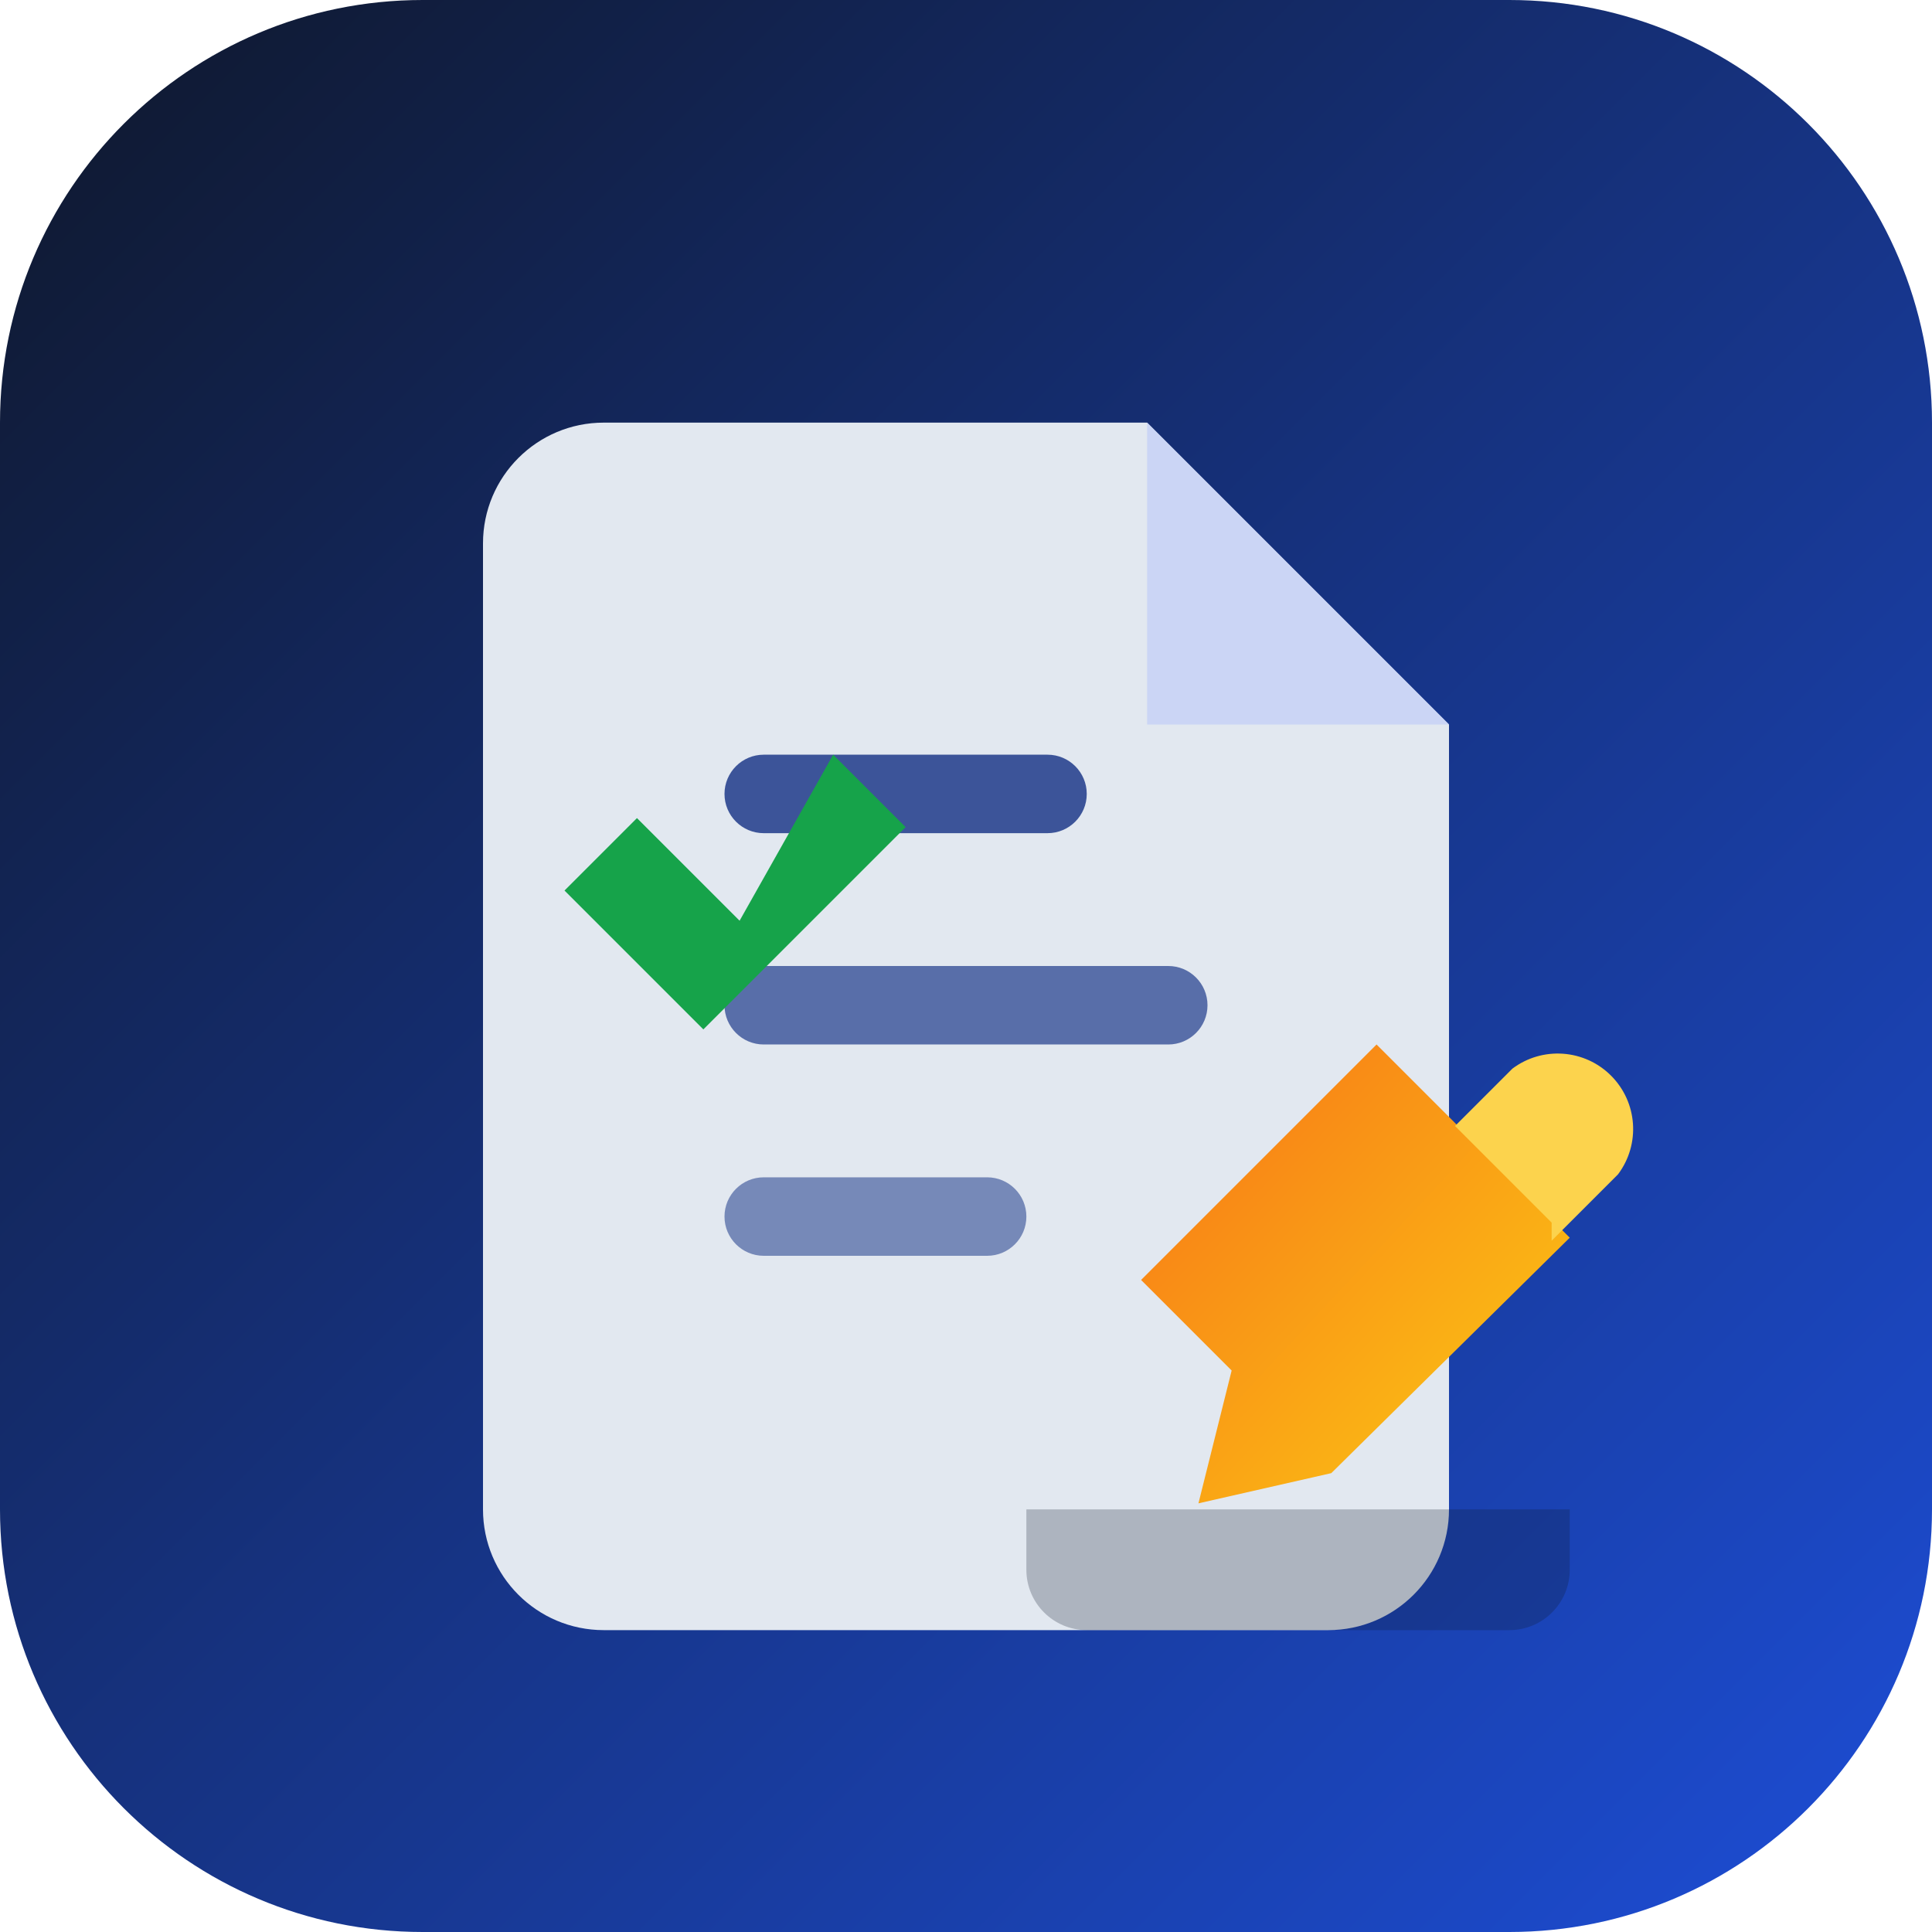
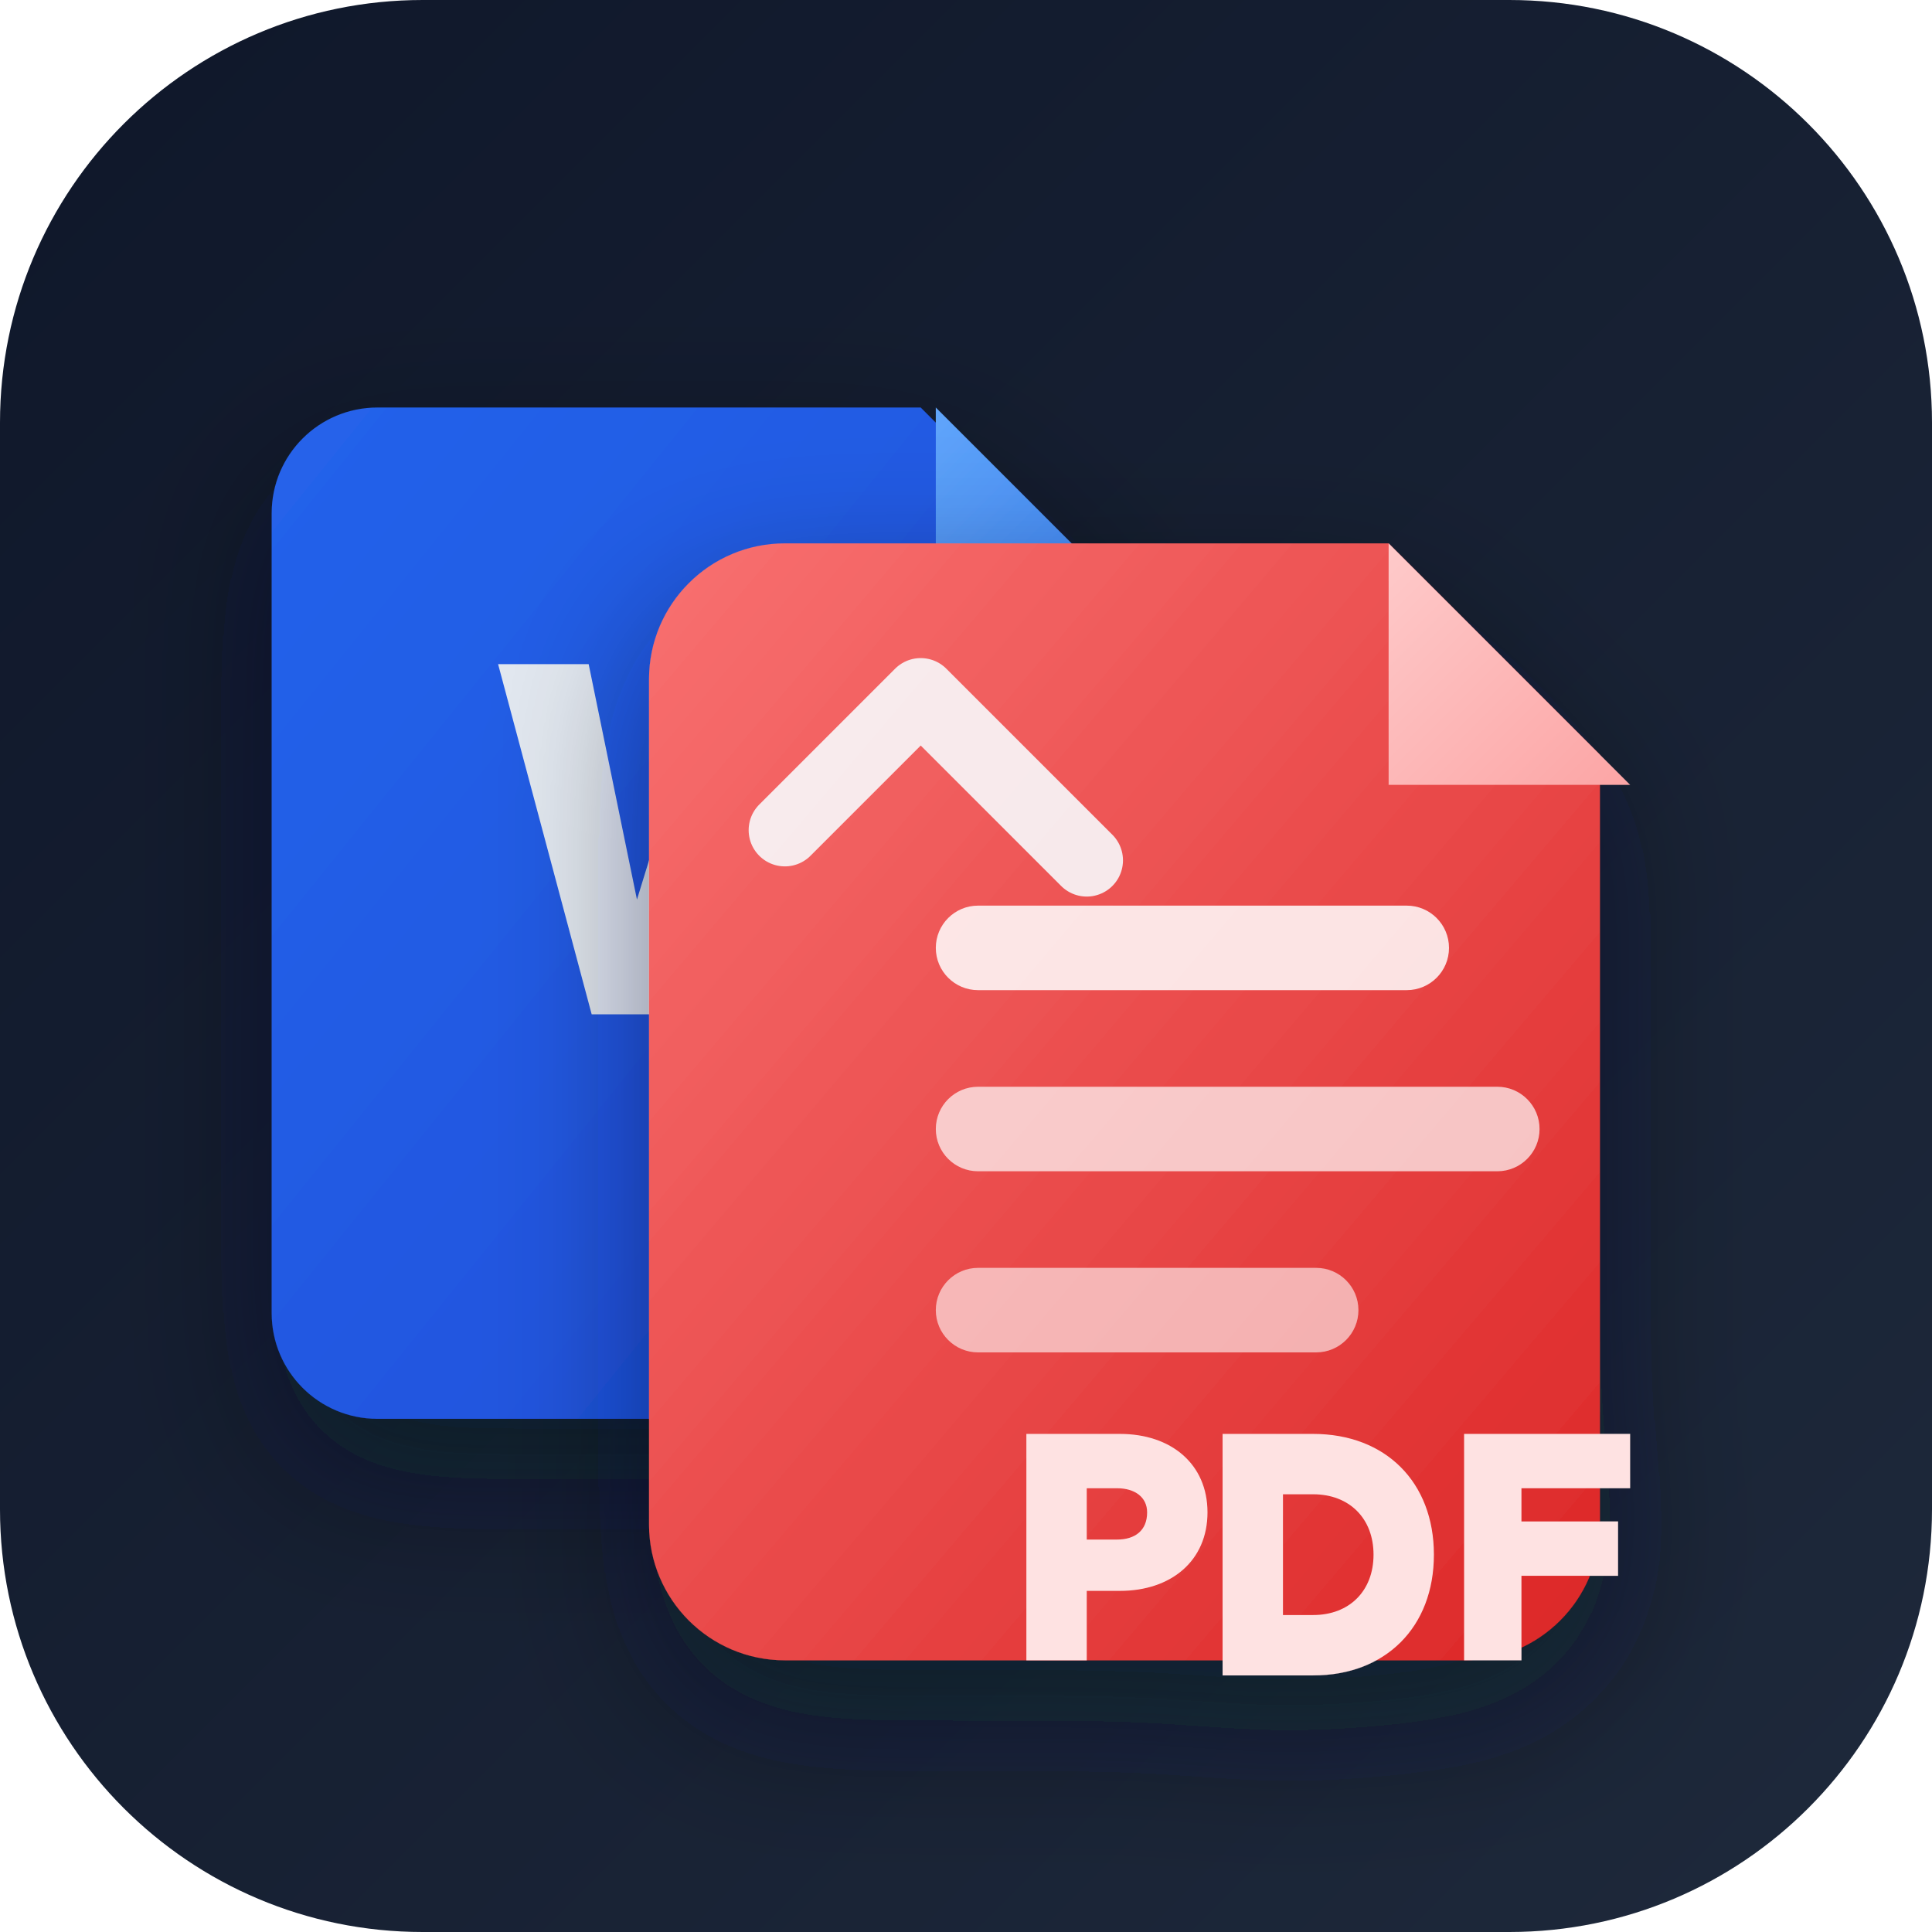
<svg xmlns="http://www.w3.org/2000/svg" viewBox="0 0 64 64">
  <defs>
    <linearGradient id="bg" x1="0%" y1="0%" x2="100%" y2="100%">
      <stop offset="0%" stop-color="#0f172a" />
+       <stop offset="100%" stop-color="#1e293b" />
+     </linearGradient>
+     <linearGradient id="word" x1="0%" y1="0%" x2="100%" y2="100%">
+       <stop offset="0%" stop-color="#2563eb" />
      <stop offset="100%" stop-color="#1d4ed8" />
    </linearGradient>
-     <linearGradient id="pen" x1="0%" y1="0%" x2="100%" y2="100%">
-       <stop offset="0%" stop-color="#f97316" />
-       <stop offset="100%" stop-color="#facc15" />
+     <linearGradient id="word-fold" x1="0%" y1="0%" x2="100%" y2="100%">
+       <stop offset="0%" stop-color="#60a5fa" />
+       <stop offset="100%" stop-color="#3b82f6" />
    </linearGradient>
+     <linearGradient id="pdf" x1="0%" y1="0%" x2="100%" y2="100%">
+       <stop offset="0%" stop-color="#f87171" />
+       <stop offset="100%" stop-color="#dc2626" />
+     </linearGradient>
+     <linearGradient id="pdf-fold" x1="0%" y1="0%" x2="100%" y2="100%">
+       <stop offset="0%" stop-color="#fecaca" />
+       <stop offset="100%" stop-color="#fca5a5" />
+     </linearGradient>
+     <filter id="shadow" x="-20%" y="-20%" width="140%" height="140%" color-interpolation-filters="sRGB">
+       <feDropShadow dx="0" dy="2" stdDeviation="2.5" flood-color="rgba(15, 23, 42, 0.45)" />
+     </filter>
  </defs>
  <rect width="64" height="64" rx="14" ry="14" fill="url(#bg)" />
-   <path d="M20 14h18l10 10v26a4 4 0 0 1-4 4H20a4 4 0 0 1-4-4V18a4 4 0 0 1 4-4z" fill="#e2e8f0" />
-   <path d="M38 14v10h10" fill="#cbd5f5" />
-   <rect x="24" y="25" width="12" height="2.6" rx="1.3" fill="#1e3a8a" opacity="0.85" />
-   <rect x="24" y="32" width="16" height="2.6" rx="1.3" fill="#1e3a8a" opacity="0.7" />
-   <rect x="24" y="39" width="10" height="2.6" rx="1.3" fill="#1e3a8a" opacity="0.55" />
-   <path d="M24.5 30.5l-3.4-3.4-2.4 2.4 4.6 4.6L30 27.4 27.6 25z" fill="#16a34a" />
-   <path d="M37.8 42.4l7.8-7.8 6.4 6.4-7.9 7.8-4.4 1 1.1-4.4z" fill="url(#pen)" />
-   <path d="M51.4 40.5l-3.2-3.2 1.9-1.9a2.5 2.5 0 0 1 3.5 3.5l-2.2 2.2z" fill="#fcd34d" />
-   <path d="M34 50h18v2a2 2 0 0 1-2 2H36a2 2 0 0 1-2-2v-2z" fill="#0f172a" opacity="0.25" />
+   <g filter="url(#shadow)">
+     <path d="M12.5 13.5h18l5.5 5.5v24.5a3.5 3.5 0 0 1-3.5 3.5h-20a3.5 3.5 0 0 1-3.5-3.5V17a3.5 3.5 0 0 1 3.5-3.5z" fill="url(#word)" />
+     <path d="M31 13.5v7h7" fill="url(#word-fold)" />
+     <path d="M16.5 22h3l1.6 7.8 2.4-7.8h2.1l2.4 7.8 1.6-7.8h3l-2.8 11.6h-3.1l-2-6.4-2 6.4h-3.1z" fill="#e2e8f0" />
+     <path d="M24 33.8h10a1.7 1.7 0 0 1 0 3.4H24a1.7 1.7 0 0 1 0-3.4z" fill="rgba(226,232,240,0.65)" />
+   </g>
+   <g filter="url(#shadow)">
+     <path d="M26 18h20l7 7v25.5a4.5 4.5 0 0 1-4.5 4.5H26a4.5 4.5 0 0 1-4.5-4.5V22.5A4.5 4.5 0 0 1 26 18z" fill="url(#pdf)" />
+     <path d="M46 18v8h8" fill="url(#pdf-fold)" />
+     <rect x="31" y="30" width="17" height="2.8" rx="1.4" fill="rgba(255,255,255,0.85)" />
+     <rect x="31" y="36" width="20" height="2.8" rx="1.4" fill="rgba(255,255,255,0.7)" />
+     <rect x="31" y="42" width="14" height="2.8" rx="1.4" fill="rgba(255,255,255,0.6)" />
+     <path d="M34 47.5h3.1c1.7 0 2.9 1 2.9 2.6s-1.2 2.6-2.9 2.6H36v2.3h-2zM37 51c.6 0 1-.3 1-.9 0-.5-.4-.8-1-.8h-1v1.7z" fill="#fee2e2" />
+     <path d="M40.5 47.5h3c2.4 0 4 1.6 4 4s-1.6 4-4 4h-3zm3 6c1.2 0 2-.8 2-2s-.8-2-2-2h-1v4z" fill="#fee2e2" />
+     <path d="M48.5 47.5H54v1.8h-3.6v1.1h3.2v1.8h-3.2v2.8h-1.9z" fill="#fee2e2" />
+   </g>
+   <path d="M26 27.5l4.5-4.5 5.5 5.5" fill="none" stroke="#f8fafc" stroke-width="2.4" stroke-linecap="round" stroke-linejoin="round" opacity="0.9" />
</svg>
